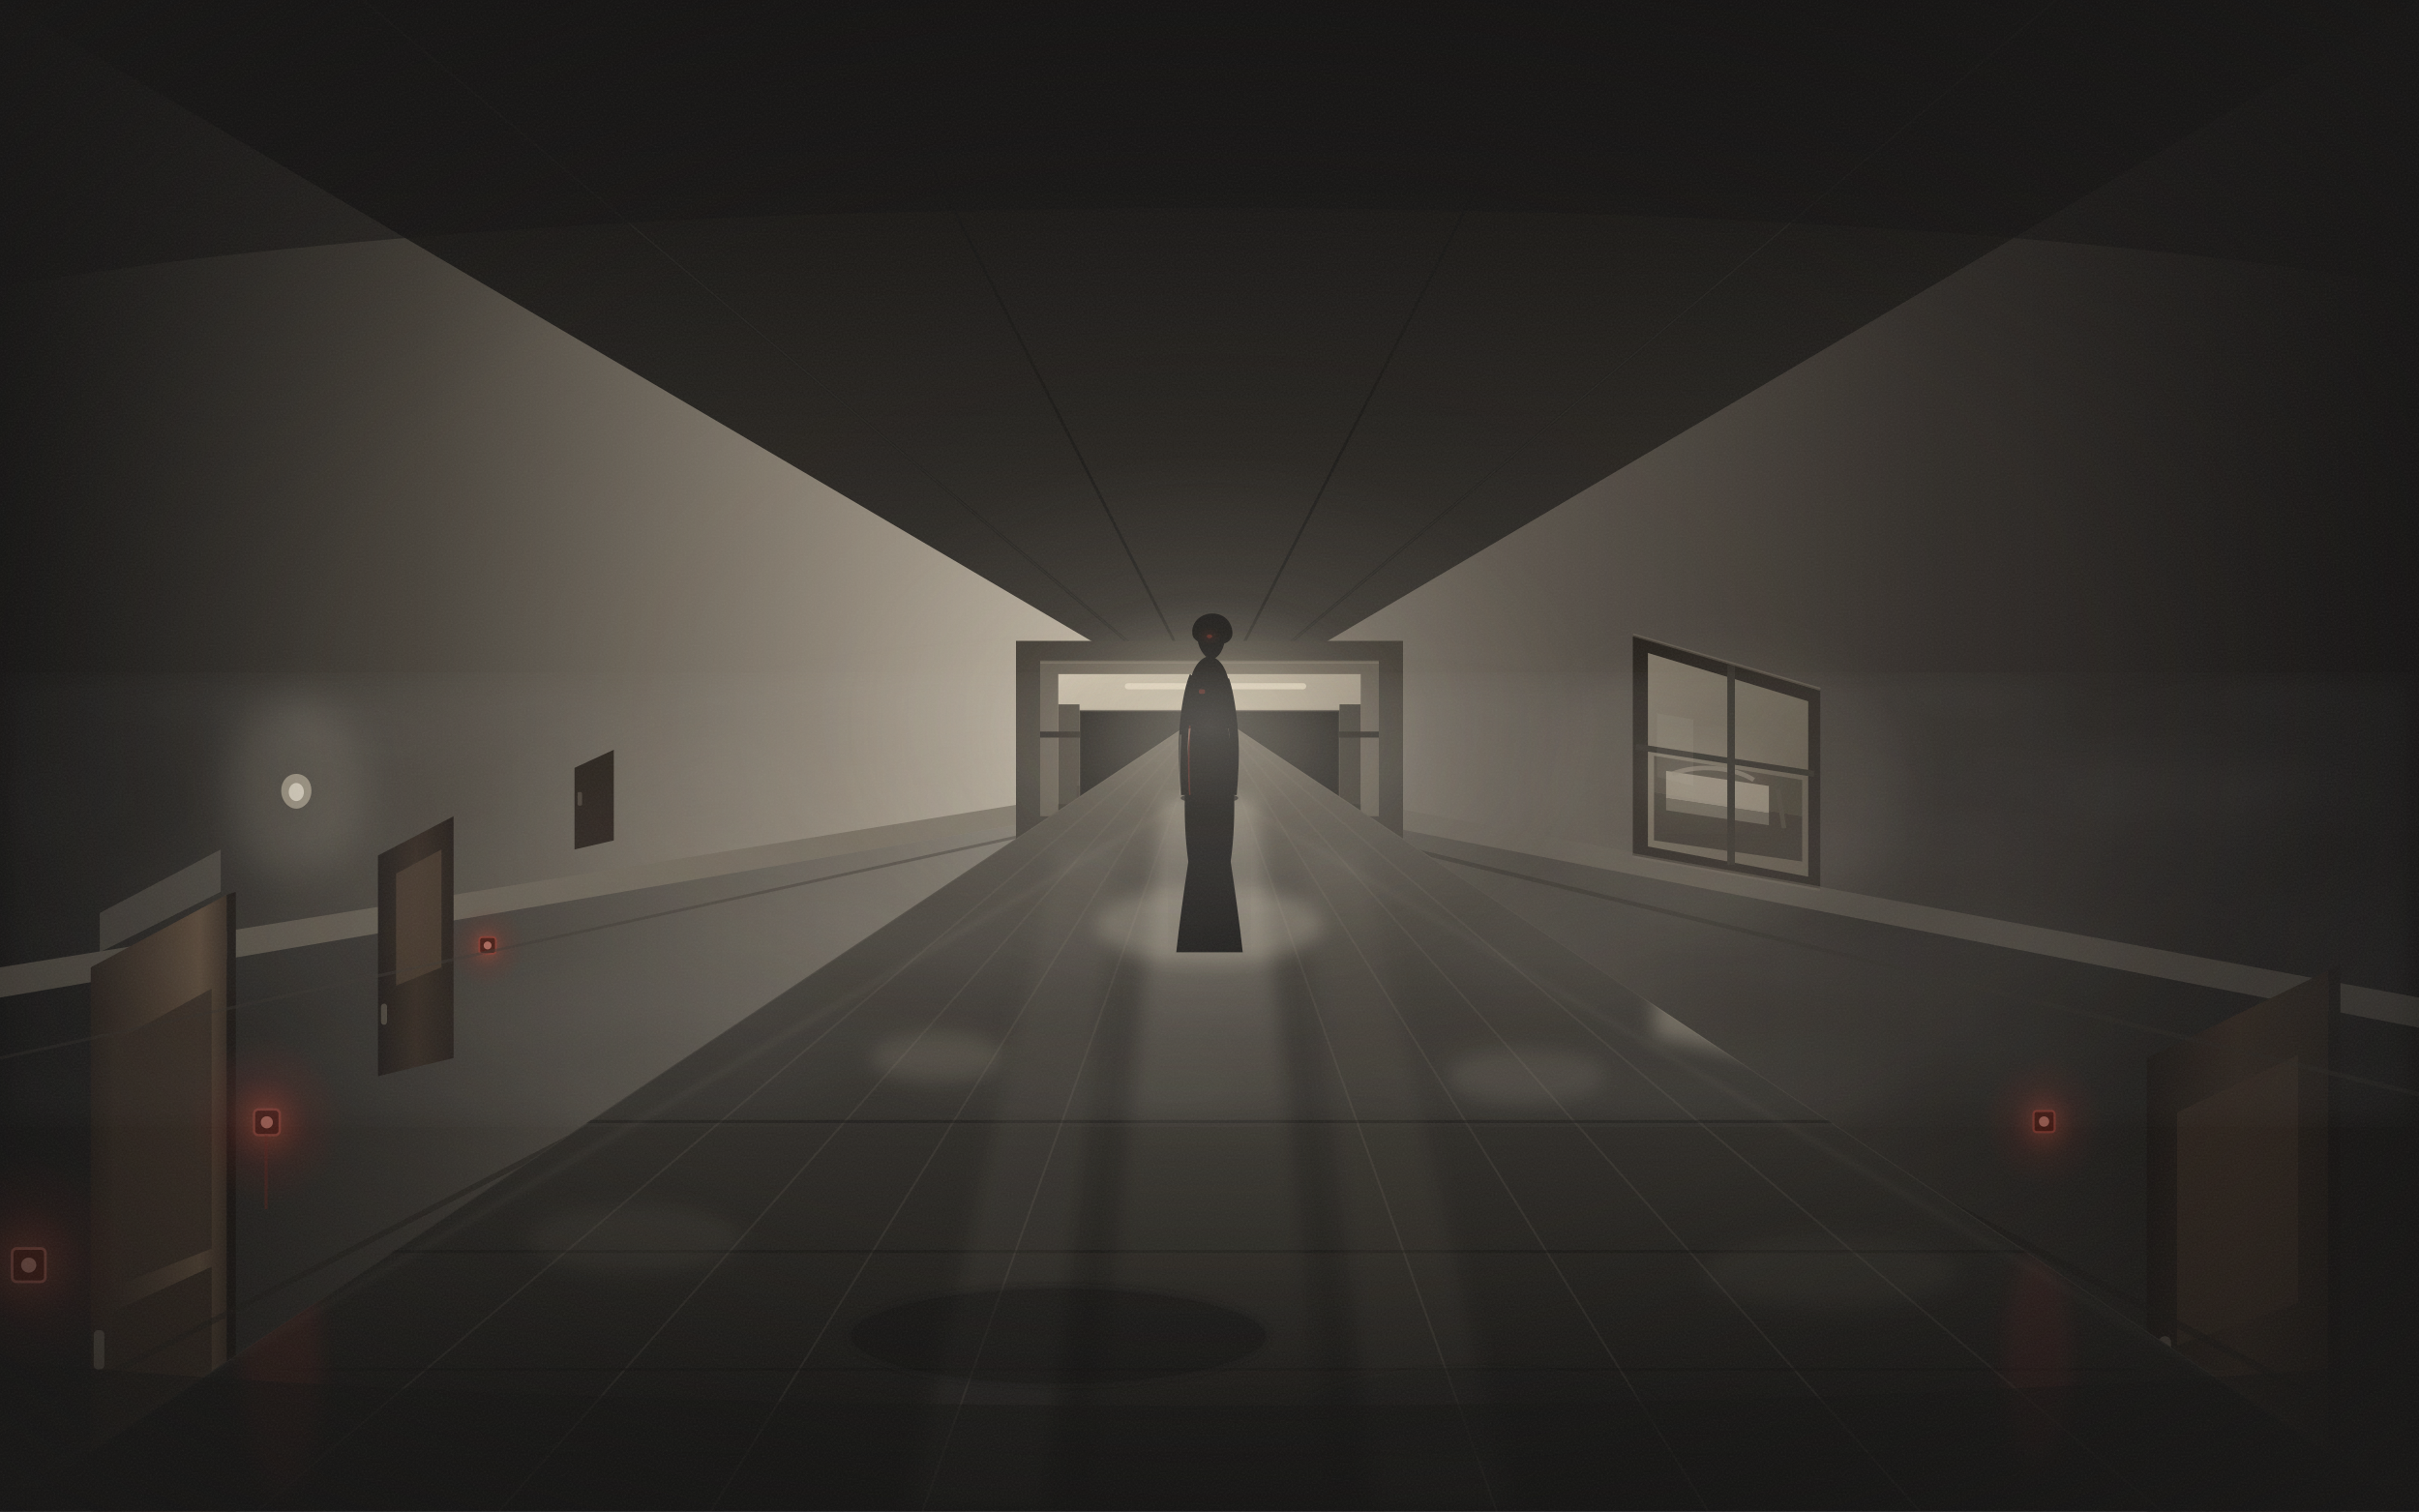
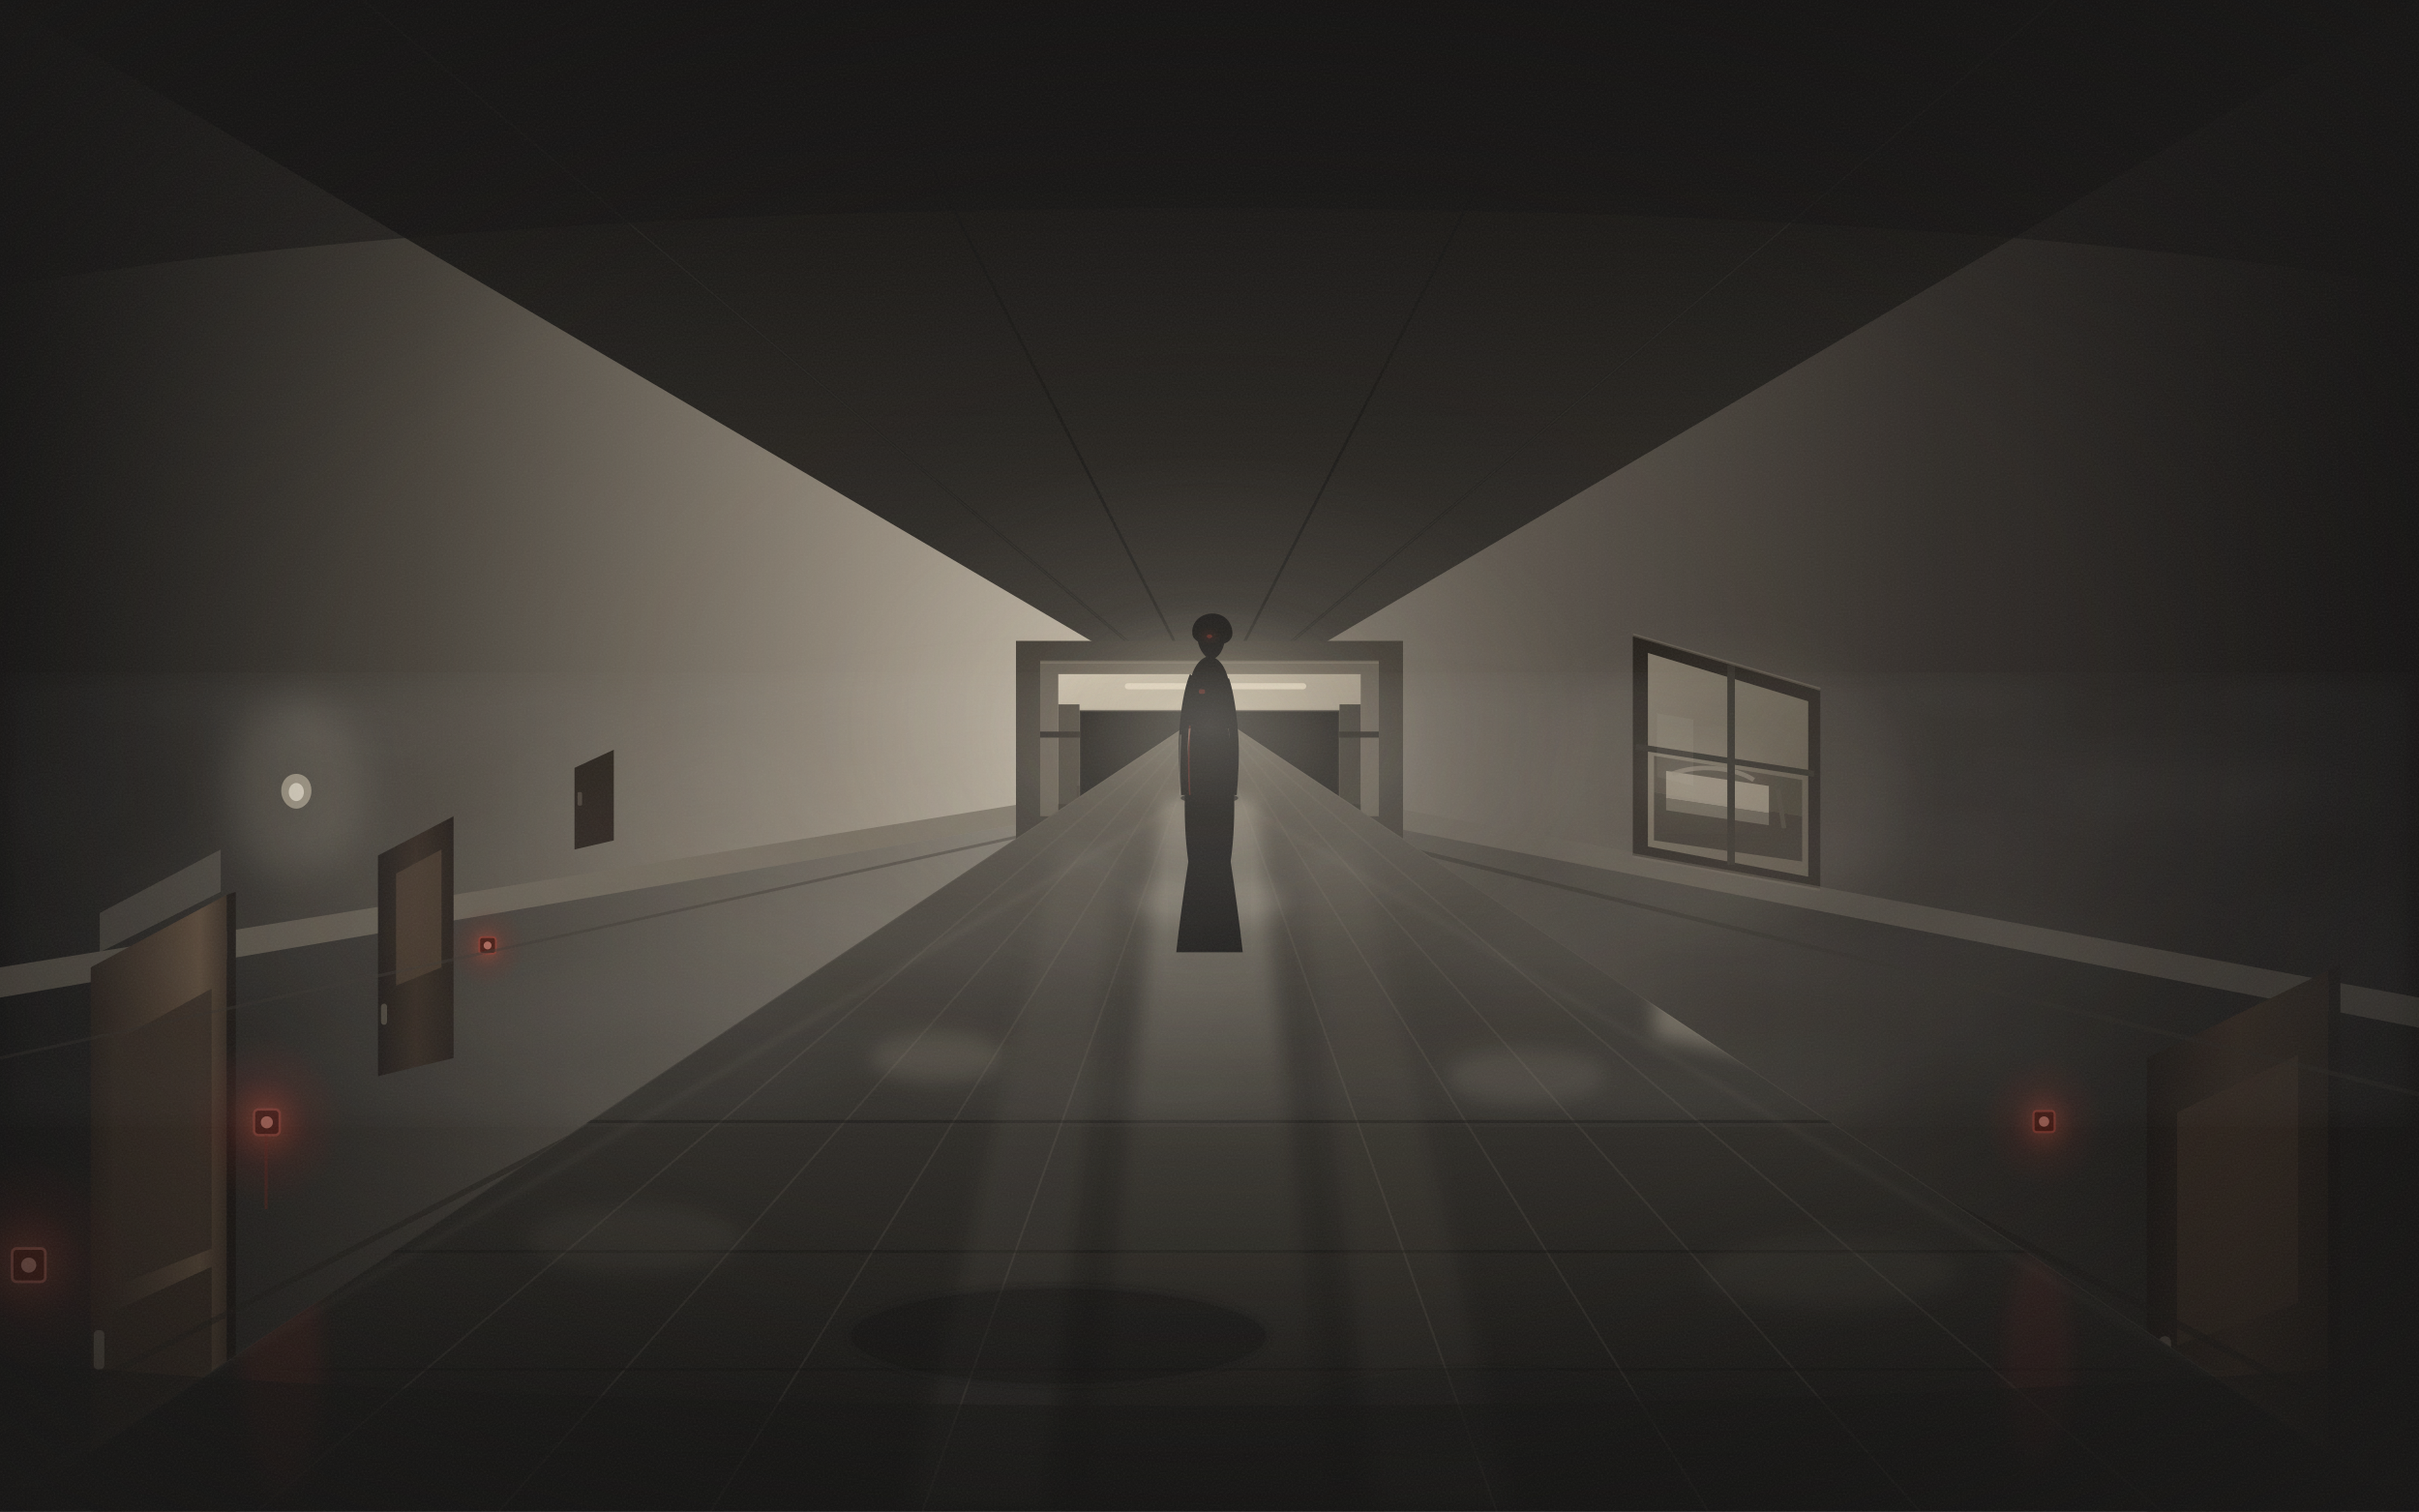
<svg xmlns="http://www.w3.org/2000/svg" viewBox="0 0 1600 1000" width="1600" height="1000" role="img" aria-labelledby="wardTitle wardDesc">
  <defs>
    <linearGradient id="wAir" x1="0" y1="0" x2="0" y2="1000" gradientUnits="userSpaceOnUse">
      <stop offset="0" stop-color="#141312" />
      <stop offset=".32" stop-color="#2a2622" />
      <stop offset=".62" stop-color="#4a443c" />
      <stop offset=".86" stop-color="#6d665a" />
      <stop offset="1" stop-color="#191715" />
    </linearGradient>
    <linearGradient id="wWallSide" x1="0" y1="0" x2="1" y2="0">
      <stop offset="0" stop-color="#141312" />
      <stop offset=".35" stop-color="#4d473e" />
      <stop offset=".72" stop-color="#9a9081" />
      <stop offset="1" stop-color="#cfc5b3" />
    </linearGradient>
    <linearGradient id="wWallRight" x1="1" y1="0" x2="0" y2="0">
      <stop offset="0" stop-color="#141312" />
      <stop offset=".4" stop-color="#443e37" />
      <stop offset=".78" stop-color="#8c8273" />
      <stop offset="1" stop-color="#c2b8a6" />
    </linearGradient>
    <linearGradient id="wFloor" x1="0" y1="0" x2="0" y2="1">
      <stop offset="0" stop-color="#5a5349" />
      <stop offset=".35" stop-color="#3b3731" />
      <stop offset=".72" stop-color="#23211d" />
      <stop offset="1" stop-color="#100f0e" />
    </linearGradient>
    <linearGradient id="wCeil" x1="0" y1="0" x2="0" y2="1">
      <stop offset="0" stop-color="#0f0e0d" />
      <stop offset=".6" stop-color="#26231f" />
      <stop offset="1" stop-color="#3c3832" />
    </linearGradient>
    <linearGradient id="wDoor" x1="0" y1="0" x2="1" y2="0">
      <stop offset="0" stop-color="#2a211a" />
      <stop offset=".45" stop-color="#4e3d2f" />
      <stop offset=".8" stop-color="#6b5540" />
      <stop offset="1" stop-color="#3c2e23" />
    </linearGradient>
    <linearGradient id="wDoorDark" x1="0" y1="0" x2="1" y2="0">
      <stop offset="0" stop-color="#1a1512" />
      <stop offset=".5" stop-color="#33271e" />
      <stop offset="1" stop-color="#211a15" />
    </linearGradient>
    <radialGradient id="wCall" cx=".5" cy=".5" r=".5">
      <stop offset="0" stop-color="#d0675a" stop-opacity=".95" />
      <stop offset=".22" stop-color="#a8412f" stop-opacity=".8" />
      <stop offset=".55" stop-color="#7d2b24" stop-opacity=".35" />
      <stop offset="1" stop-color="#7d2b24" stop-opacity="0" />
    </radialGradient>
    <radialGradient id="wFarGlow" cx=".5" cy=".5" r=".5">
      <stop offset="0" stop-color="#fff6e4" stop-opacity=".62" />
      <stop offset=".34" stop-color="#e8dcc4" stop-opacity=".26" />
      <stop offset="1" stop-color="#e8e3d8" stop-opacity="0" />
    </radialGradient>
    <linearGradient id="wObsLight" x1="0" y1="0" x2="1" y2="1">
      <stop offset="0" stop-color="#fff3da" stop-opacity=".7" />
      <stop offset=".55" stop-color="#cbbfa6" stop-opacity=".3" />
      <stop offset="1" stop-color="#3a332a" stop-opacity=".1" />
    </linearGradient>
    <linearGradient id="wWet" x1="0" y1="0" x2="0" y2="1">
      <stop offset="0" stop-color="#f6ecd8" stop-opacity=".55" />
      <stop offset=".5" stop-color="#b9ae99" stop-opacity=".16" />
      <stop offset="1" stop-color="#b9ae99" stop-opacity="0" />
    </linearGradient>
    <radialGradient id="wVig" cx=".5" cy=".47" r=".72">
      <stop offset="0" stop-color="#141312" stop-opacity="0" />
      <stop offset=".5" stop-color="#141312" stop-opacity=".12" />
      <stop offset=".78" stop-color="#141312" stop-opacity=".52" />
      <stop offset="1" stop-color="#141312" stop-opacity=".92" />
    </radialGradient>
    <filter id="wBlur1" x="-20%" y="-20%" width="140%" height="140%">
      <feGaussianBlur stdDeviation="2" />
    </filter>
    <filter id="wBlur2" x="-25%" y="-25%" width="150%" height="150%">
      <feGaussianBlur stdDeviation="6" />
    </filter>
    <filter id="wBlur3" x="-30%" y="-30%" width="160%" height="160%">
      <feGaussianBlur stdDeviation="14" />
    </filter>
    <filter id="wBlur4" x="-40%" y="-40%" width="180%" height="180%">
      <feGaussianBlur stdDeviation="30" />
    </filter>
    <filter id="wGrain" x="0" y="0" width="100%" height="100%">
      <feTurbulence type="fractalNoise" baseFrequency=".8" numOctaves="2" seed="5" result="t" />
      <feColorMatrix in="t" type="saturate" values="0" result="g" />
      <feComponentTransfer in="g" result="c">
        <feFuncA type="linear" slope=".14" />
      </feComponentTransfer>
    </filter>
    <filter id="wFog" x="-10%" y="-10%" width="120%" height="120%">
      <feTurbulence type="fractalNoise" baseFrequency=".006 .02" numOctaves="3" seed="23" result="t" />
      <feColorMatrix in="t" type="saturate" values="0" result="g" />
      <feComponentTransfer in="g" result="c">
        <feFuncA type="table" tableValues="0 .38" />
      </feComponentTransfer>
      <feGaussianBlur in="c" stdDeviation="12" />
    </filter>
    <clipPath id="wFloorClip">
      <path d="M0 1000 L1600 1000 L800 470 Z" />
    </clipPath>
  </defs>
  <rect width="1600" height="1000" fill="url(#wAir)" />
  <rect width="1600" height="1000" fill="#141312" opacity=".35" />
  <path d="M0 0 L1600 0 L800 470 Z" fill="url(#wCeil)" />
  <g stroke="#141312" stroke-width="2" opacity=".5">
    <path d="M240 0 L800 470" />
    <path d="M560 0 L800 470" />
    <path d="M1040 0 L800 470" />
    <path d="M1360 0 L800 470" />
  </g>
  <g stroke="#6a6358" stroke-width="1.2" opacity=".16">
    <path d="M240 0 L800 470" />
    <path d="M1360 0 L800 470" />
  </g>
  <path d="M0 0 L800 470 L800 520 L0 1000 Z" fill="url(#wWallSide)" />
  <g>
    <path d="M0 640 L800 512 L800 524 L0 660 Z" fill="#6f6659" opacity=".8" />
    <path d="M0 660 L800 524 L800 1000 L0 1000 Z" fill="#141312" opacity=".32" />
    <g>
      <path d="M60 640 L150 592 L150 1000 L60 1000 Z" fill="url(#wDoor)" />
      <path d="M150 592 L156 590 L156 1000 L150 1000 Z" fill="#1b1511" />
      <path d="M74 690 L140 654 L140 826 L74 852 Z" fill="#3a2d23" opacity=".85" />
      <path d="M74 868 L140 838 L140 968 L74 992 Z" fill="#33271e" opacity=".9" />
      <rect x="62" y="880" width="7" height="26" rx="3" fill="#9a8f7d" opacity=".55" />
      <path d="M66 604 L146 562 L146 590 L66 630 Z" fill="#7d7365" opacity=".45" />
    </g>
    <g>
      <path d="M250 566 L300 540 L300 700 L250 712 Z" fill="url(#wDoorDark)" />
      <path d="M262 578 L292 562 L292 640 L262 652 Z" fill="#4a3a2c" opacity=".8" />
      <rect x="252" y="664" width="4" height="14" rx="2" fill="#8d8272" opacity=".45" />
    </g>
    <g>
      <path d="M380 508 L406 496 L406 556 L380 562 Z" fill="#241c16" />
      <rect x="382" y="524" width="3" height="9" rx="1" fill="#7d7365" opacity=".4" />
    </g>
    <g>
      <ellipse cx="196" cy="522" rx="46" ry="60" fill="#f3e7cf" opacity=".16" filter="url(#wBlur3)" />
      <path d="M196 512 c6 0 10 5 10 11 c0 7 -5 12 -10 12 c-5 0 -10 -5 -10 -12 c0 -6 4 -11 10 -11 Z" fill="#efe2c6" opacity=".55" />
      <ellipse cx="196" cy="524" rx="5" ry="6" fill="#fff6e2" opacity=".8" />
    </g>
    <g>
      <ellipse cx="176" cy="742" rx="52" ry="56" fill="url(#wCall)" opacity=".7" />
      <rect x="168" y="734" width="17" height="17" rx="3" fill="#5a1f19" stroke="#a34a3e" stroke-width="1.6" />
      <ellipse cx="176.5" cy="742.5" rx="4" ry="4" fill="#e08374" opacity=".9" />
      <path d="M176 751 L176 800" stroke="#7d2b24" stroke-width="2" opacity=".45" />
    </g>
    <g>
      <ellipse cx="322" cy="626" rx="26" ry="28" fill="url(#wCall)" opacity=".55" />
      <rect x="317" y="620" width="11" height="11" rx="2" fill="#48170f" stroke="#8f3b30" stroke-width="1.2" />
      <ellipse cx="322.5" cy="625.5" rx="2.6" ry="2.6" fill="#d07c6d" opacity=".85" />
    </g>
    <g>
      <ellipse cx="18" cy="836" rx="70" ry="72" fill="url(#wCall)" opacity=".55" />
      <rect x="8" y="826" width="22" height="22" rx="3" fill="#54190f" stroke="#b05a4c" stroke-width="1.8" />
      <ellipse cx="19" cy="837" rx="5" ry="5" fill="#e89b8a" opacity=".8" />
    </g>
    <path d="M0 700 L800 526" stroke="#3a342d" stroke-width="2" opacity=".5" />
    <path d="M0 946 L800 536" stroke="#221f1a" stroke-width="4" opacity=".55" />
  </g>
  <path d="M1600 0 L800 470 L800 520 L1600 1000 Z" fill="url(#wWallRight)" />
  <g>
    <path d="M1600 0 L800 470 L800 520 L1600 1000 Z" fill="#141312" opacity=".34" />
    <path d="M1600 660 L800 512 L800 524 L1600 680 Z" fill="#5f574c" opacity=".55" />
    <path d="M1600 680 L800 524 L800 1000 L1600 1000 Z" fill="#141312" opacity=".3" />
    <g>
      <path d="M1080 566 L1204 588 L1204 456 L1080 420 Z" fill="#241f1a" />
      <path d="M1090 560 L1196 580 L1196 464 L1090 432 Z" fill="#5b5346" />
      <path d="M1090 560 L1196 580 L1196 464 L1090 432 Z" fill="url(#wObsLight)" opacity=".34" />
      <g opacity=".8">
        <path d="M1094 500 L1192 516 L1192 540 L1094 524 Z" fill="#3a332b" />
        <path d="M1094 524 L1192 540 L1192 570 L1094 556 Z" fill="#2a251f" />
        <path d="M1102 528 L1170 538 L1170 520 L1102 510 Z" fill="#bdb29c" opacity=".72" />
        <path d="M1102 528 L1170 538 L1170 546 L1102 536 Z" fill="#6d6557" opacity=".8" />
        <path d="M1106 512 C1124 505 1148 508 1160 516" stroke="#8f8574" stroke-width="3" fill="none" opacity=".7" />
        <path d="M1176 522 L1180 548" stroke="#3f3931" stroke-width="3" />
      </g>
      <ellipse cx="1128" cy="516" rx="42" ry="22" fill="#e8dcc2" opacity=".14" filter="url(#wBlur3)" />
      <path d="M1145 440 L1145 572" stroke="#2e2a24" stroke-width="5" />
      <path d="M1082 494 L1200 512" stroke="#2e2a24" stroke-width="4" />
      <path d="M1080 420 L1204 456" stroke="#8f8471" stroke-width="2" opacity=".34" />
      <path d="M1080 566 L1204 588" stroke="#6d6558" stroke-width="3" opacity=".4" />
      <path d="M1096 472 L1120 476 L1120 520 L1096 514 Z" fill="#efe6d4" opacity=".07" />
      <ellipse cx="1140" cy="520" rx="120" ry="90" fill="#fff2d8" opacity=".055" filter="url(#wBlur3)" />
    </g>
    <g>
      <path d="M1420 700 L1540 642 L1540 1000 L1420 1000 Z" fill="url(#wDoorDark)" />
      <path d="M1540 642 L1548 638 L1548 1000 L1540 1000 Z" fill="#161210" />
      <path d="M1440 736 L1520 698 L1520 862 L1440 890 Z" fill="#382b21" opacity=".8" />
      <rect x="1428" y="884" width="8" height="28" rx="4" fill="#8b806e" opacity=".45" />
    </g>
    <g>
      <ellipse cx="1352" cy="742" rx="40" ry="44" fill="url(#wCall)" opacity=".5" />
      <rect x="1345" y="735" width="14" height="14" rx="2" fill="#4b180f" stroke="#8f3b30" stroke-width="1.4" />
      <ellipse cx="1352" cy="742" rx="3.4" ry="3.4" fill="#cf7a6b" opacity=".85" />
    </g>
    <g>
      <path d="M880 524 L906 516 L906 604 L880 610 Z" fill="#231b16" />
    </g>
    <path d="M1600 724 L800 530" stroke="#2c2822" stroke-width="3" opacity=".5" />
    <path d="M1600 960 L800 540" stroke="#1c1915" stroke-width="5" opacity=".6" />
  </g>
  <g>
    <path d="M672 424 L928 424 L928 556 L672 556 Z" fill="#3a352e" />
    <path d="M688 438 L912 438 L912 540 L688 540 Z" fill="#5b5348" />
    <path d="M700 446 L900 446 L900 532 L700 532 Z" fill="#8e8474" />
    <path d="M700 446 L900 446 L900 532 L700 532 Z" fill="url(#wObsLight)" opacity=".8" />
    <g opacity=".62">
      <path d="M716 506 L812 502 L818 516 L712 520 Z" fill="#d6ccb8" />
      <path d="M712 520 L818 516 L818 526 L712 530 Z" fill="#6f6659" />
      <path d="M720 496 C736 488 764 488 782 496" stroke="#b6aa94" stroke-width="4" fill="none" />
      <path d="M824 500 L830 528" stroke="#4e4840" stroke-width="3" />
    </g>
    <rect x="744" y="452" width="120" height="4" rx="2" fill="#fff3d8" opacity=".55" />
    <ellipse cx="800" cy="486" rx="150" ry="90" fill="url(#wFarGlow)" opacity=".6" />
    <path d="M800 438 L800 540" stroke="#2b2723" stroke-width="5" />
    <path d="M688 486 L912 486" stroke="#2b2723" stroke-width="4" />
    <path d="M688 438 L912 438" stroke="#8e8474" stroke-width="2" opacity=".4" />
  </g>
  <path d="M714 470 L886 470 L886 566 L714 566 Z" fill="#191715" />
  <path d="M714 470 L886 470 L886 566 L714 566 Z" fill="none" stroke="#6f6659" stroke-width="2" opacity=".18" />
  <path d="M700 566 L700 466 L714 466 L714 570 Z" fill="#2a2620" opacity=".8" />
  <path d="M886 466 L900 466 L900 570 L886 570 Z" fill="#221f1a" opacity=".8" />
  <path d="M0 1000 L800 470 L1600 1000 Z" fill="url(#wFloor)" />
  <g clip-path="url(#wFloorClip)">
    <g stroke="#6d6559" stroke-width="1.4" opacity=".22">
      <path d="M0 1000 L800 470" />
      <path d="M170 1000 L800 470" />
      <path d="M330 1000 L800 470" />
      <path d="M470 1000 L800 470" />
      <path d="M610 1000 L800 470" />
      <path d="M990 1000 L800 470" />
      <path d="M1130 1000 L800 470" />
      <path d="M1270 1000 L800 470" />
      <path d="M1430 1000 L800 470" />
      <path d="M1600 1000 L800 470" />
    </g>
    <g stroke="#0f0e0d" stroke-width="2" opacity=".4">
      <path d="M0 742 L1600 742" />
      <path d="M60 828 L1540 828" />
      <path d="M190 906 L1410 906" />
      <path d="M330 962 L1270 962" />
    </g>
    <g filter="url(#wBlur2)" opacity=".55">
      <path d="M770 528 L830 528 L880 1000 L720 1000 Z" fill="url(#wWet)" />
      <path d="M700 560 L740 560 L690 1000 L600 1000 Z" fill="#e6dac2" opacity=".12" />
      <path d="M860 560 L900 560 L1000 1000 L910 1000 Z" fill="#e6dac2" opacity=".1" />
    </g>
    <g opacity=".5" filter="url(#wBlur2)">
-       <ellipse cx="800" cy="612" rx="74" ry="26" fill="#fdf1d6" opacity=".5" />
+       <ellipse cx="800" cy="596" rx="52" ry="16" fill="#fdf1d6" opacity=".3" />
+       <path d="M770 540 L830 540 L846 700 L754 700 Z" fill="#e8dcc2" opacity=".07" />
      <ellipse cx="620" cy="700" rx="44" ry="16" fill="#e9dbc0" opacity=".28" />
      <ellipse cx="1010" cy="712" rx="52" ry="18" fill="#e0d2b8" opacity=".24" />
      <ellipse cx="420" cy="820" rx="70" ry="22" fill="#cfc2a8" opacity=".16" />
      <ellipse cx="1210" cy="842" rx="84" ry="24" fill="#c6b9a0" opacity=".14" />
    </g>
    <g filter="url(#wBlur2)" opacity=".55">
      <ellipse cx="186" cy="900" rx="26" ry="90" fill="#7d2b24" opacity=".5" />
      <ellipse cx="330" cy="712" rx="12" ry="44" fill="#7d2b24" opacity=".38" />
      <ellipse cx="1348" cy="900" rx="22" ry="70" fill="#7d2b24" opacity=".38" />
    </g>
    <g filter="url(#wBlur2)" opacity=".32">
      <path d="M1096 616 L1206 636 L1200 706 L1094 686 Z" fill="#f3e6cb" />
    </g>
    <g filter="url(#wBlur1)" opacity=".6">
      <ellipse cx="700" cy="884" rx="140" ry="34" fill="#141312" opacity=".75" />
      <ellipse cx="980" cy="934" rx="120" ry="30" fill="#141312" opacity=".6" />
    </g>
  </g>
  <path d="M0 990 L800 520" stroke="#f0e5cd" stroke-width="2" opacity=".1" filter="url(#wBlur1)" />
  <path d="M1600 990 L800 520" stroke="#f0e5cd" stroke-width="2" opacity=".08" filter="url(#wBlur1)" />
  <g>
-     <ellipse cx="800" cy="492" rx="72" ry="62" fill="#e8dcc2" opacity=".18" filter="url(#wBlur4)" />
+     <ellipse cx="800" cy="486" rx="66" ry="56" fill="#e8dcc2" opacity=".13" filter="url(#wBlur4)" />
    <ellipse cx="800" cy="528" rx="19" ry="3.6" fill="#141312" opacity=".7" />
    <path d="M791 530 C787 566 784 602 783 630 L817 630 C816 602 813 566 809 530 Z" fill="#141312" opacity=".16" filter="url(#wBlur3)" />
    <g fill="#141312">
      <path d="M790 468 C787 482 785 500 784 518 C783 538 784 556 786 570 C783 590 780 612 778 630 L822 630 C820 612 817 590 814 570 C816 556 817 538 816 518 C815 500 813 482 810 468 Z" />
      <path d="M800 434 C794 435 789 441 787 452 C785 462 784 472 785 482 L815 482 C816 472 815 462 813 452 C811 441 806 435 800 434 Z" />
      <path d="M787 446 C783 456 781 470 780 484 C779 500 780 514 781 526 L787 526 C786 514 785 500 786 486 C787 472 789 458 792 449 Z" />
      <path d="M813 449 C816 458 818 472 819 486 C820 500 819 514 818 526 L812 526 C813 514 814 500 813 486 C812 472 810 458 807 447 Z" />
      <path d="M800 408 C795 409 792 414 792 421 C792 428 796 434 800 436 C804 437 809 432 810 424 C811 415 807 408 803 407 Z" />
      <path d="M789 421 C787 414 792 407 800 406 C808 405 814 410 815 417 C816 422 813 425 809 426 C803 428 792 427 789 421 Z" />
    </g>
    <g>
      <path d="M781 486 C780 500 780 514 781 526" stroke="#cfc5b2" stroke-width="1.1" fill="none" opacity=".24" />
      <path d="M787 480 C786 496 786 512 787 526" stroke="#7d2b24" stroke-width="1" fill="none" opacity=".45" />
      <rect x="793" y="456" width="4" height="3" rx="1" fill="#7d2b24" opacity=".5" />
      <ellipse cx="800" cy="421" rx="1.8" ry="1.2" fill="#7d2b24" opacity=".55" />
      <ellipse cx="800" cy="421" rx="5" ry="3.6" fill="#7d2b24" opacity=".16" filter="url(#wBlur1)" />
    </g>
  </g>
  <g opacity=".42">
    <rect x="0" y="470" width="1600" height="250" filter="url(#wFog)" opacity=".7" />
    <ellipse cx="800" cy="556" rx="430" ry="96" fill="#e3d5bd" opacity=".09" filter="url(#wBlur4)" />
    <ellipse cx="430" cy="628" rx="330" ry="72" fill="#d6c7ad" opacity=".055" filter="url(#wBlur4)" />
    <ellipse cx="1190" cy="646" rx="310" ry="70" fill="#d6c7ad" opacity=".05" filter="url(#wBlur4)" />
  </g>
  <ellipse cx="800" cy="480" rx="260" ry="180" fill="url(#wFarGlow)" opacity=".35" />
  <path d="M0 0 L1600 0 L1600 190 C1200 120 400 120 0 190 Z" fill="#141312" opacity=".55" />
  <path d="M0 1000 L1600 1000 L1600 900 C1200 940 400 940 0 900 Z" fill="#141312" opacity=".5" />
  <rect width="1600" height="1000" fill="url(#wVig)" />
  <rect width="1600" height="1000" filter="url(#wGrain)" opacity=".5" />
</svg>
